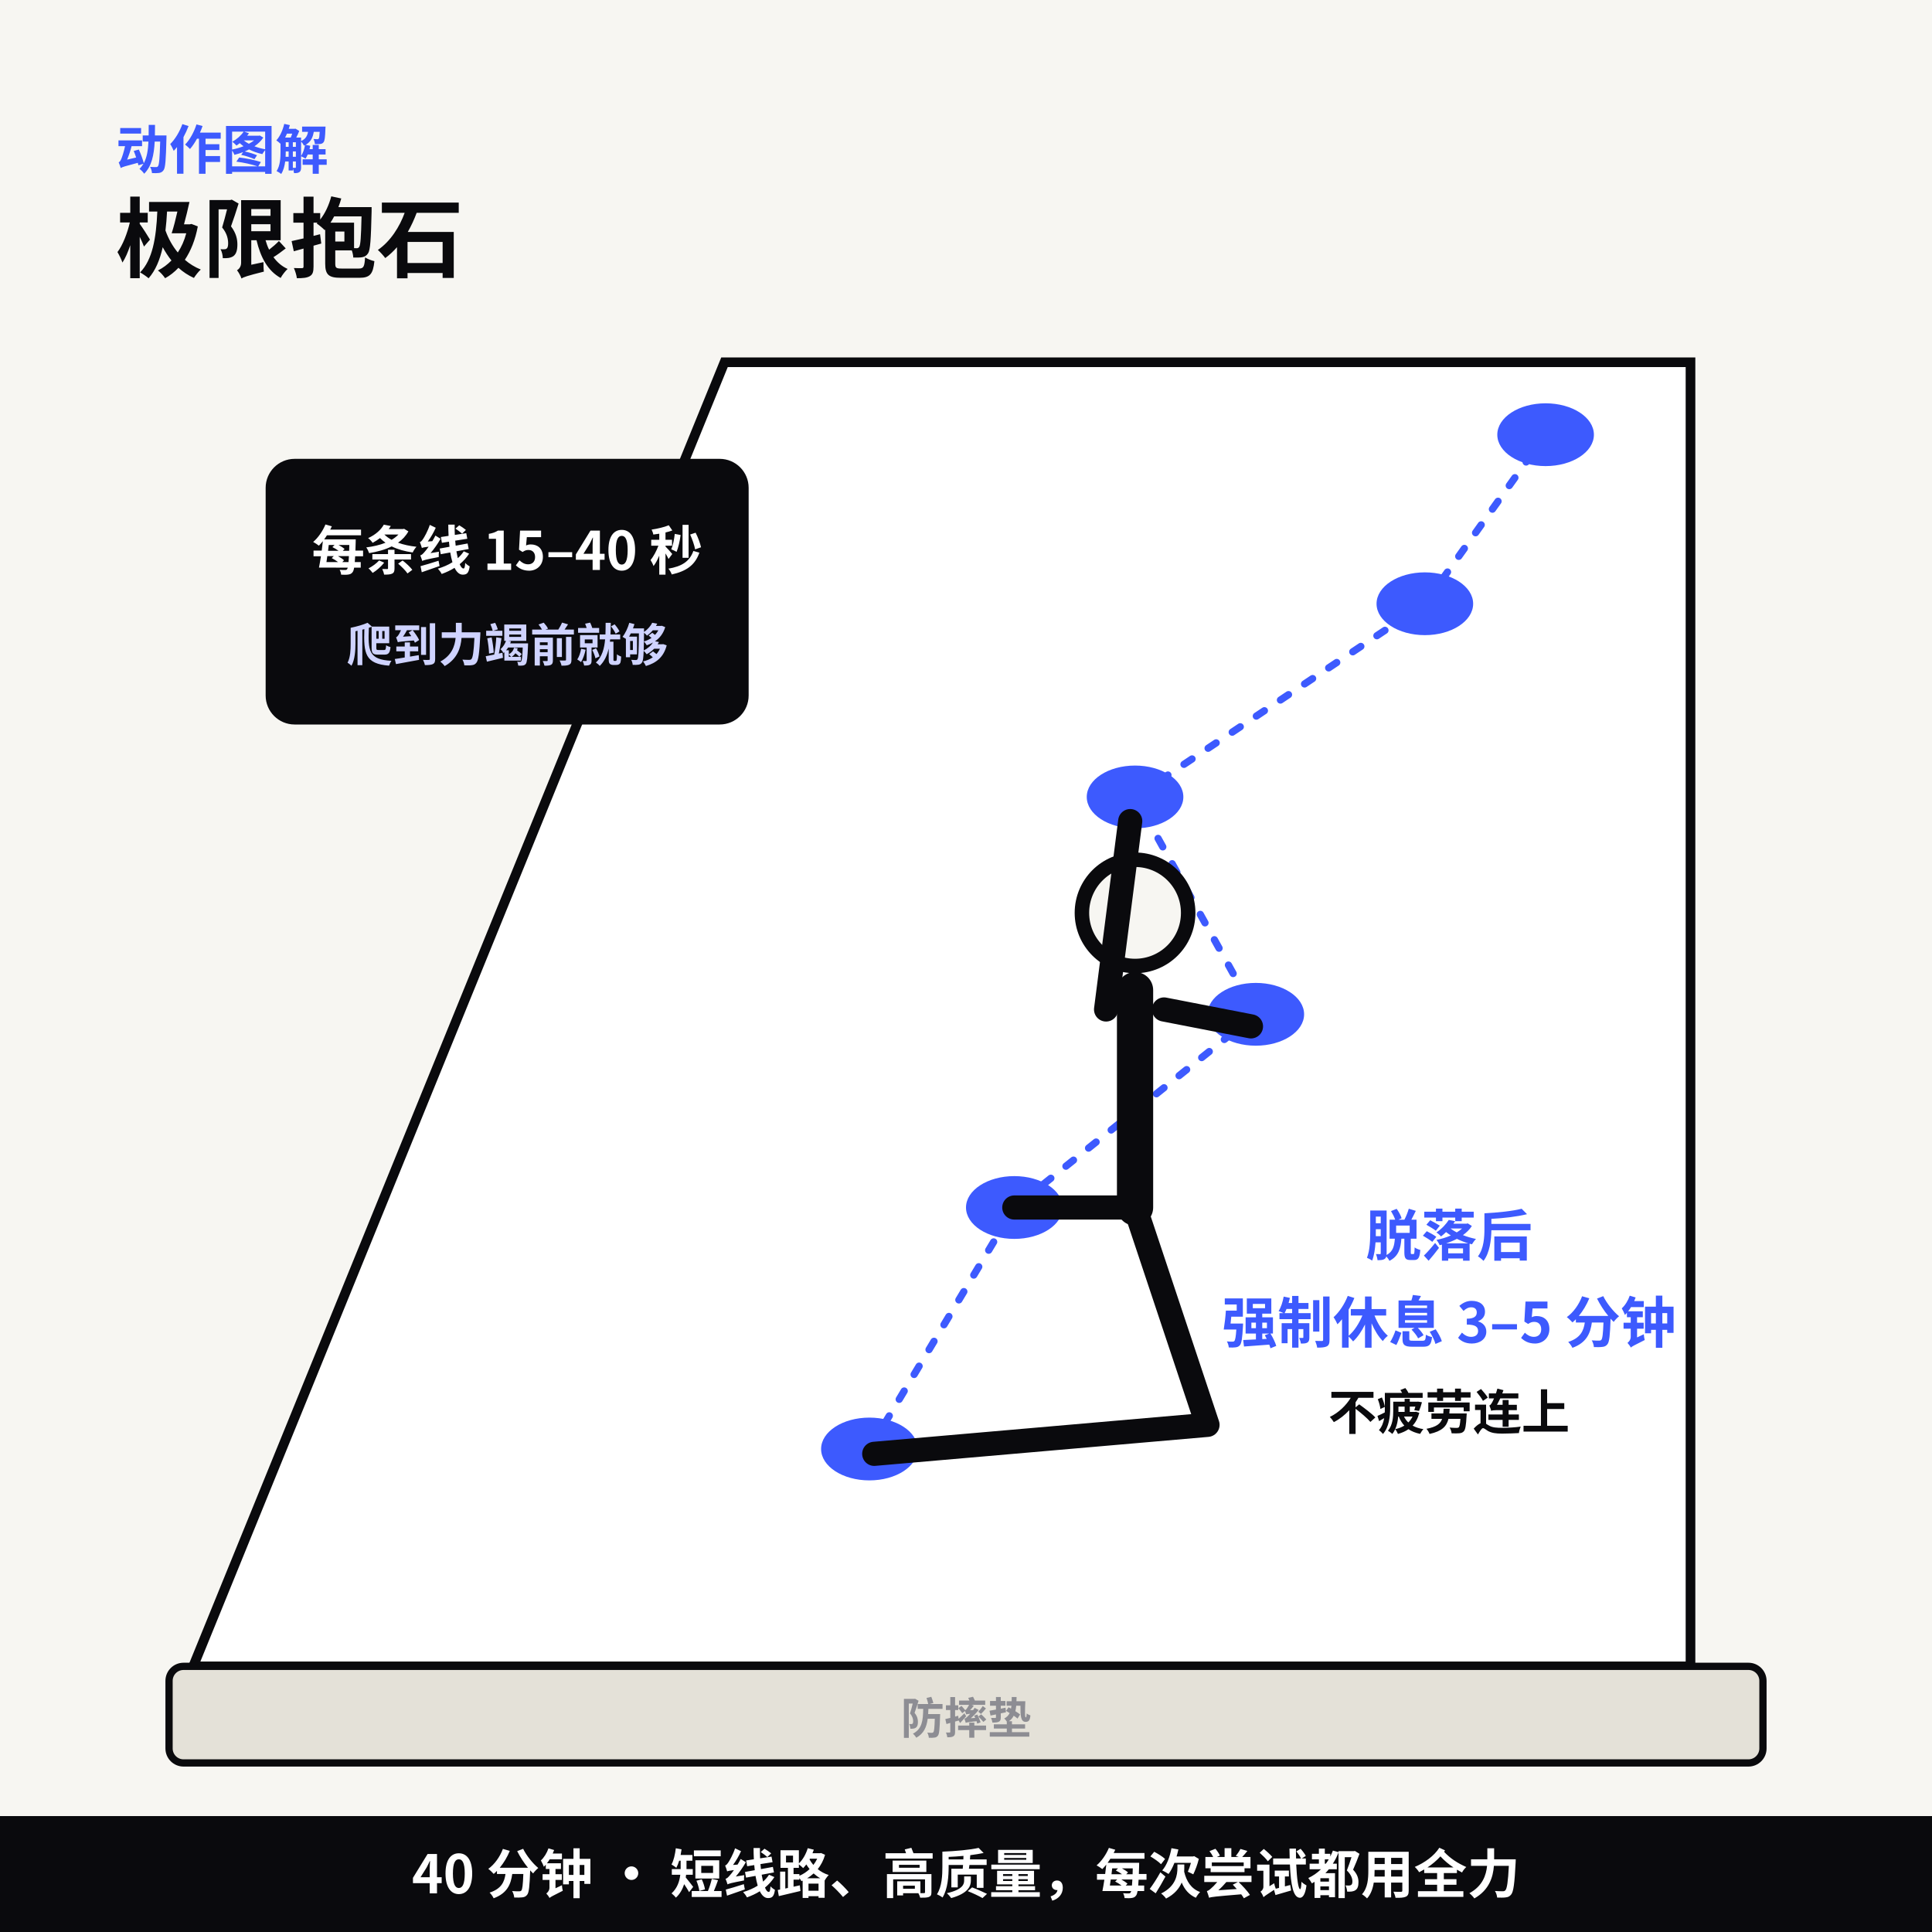
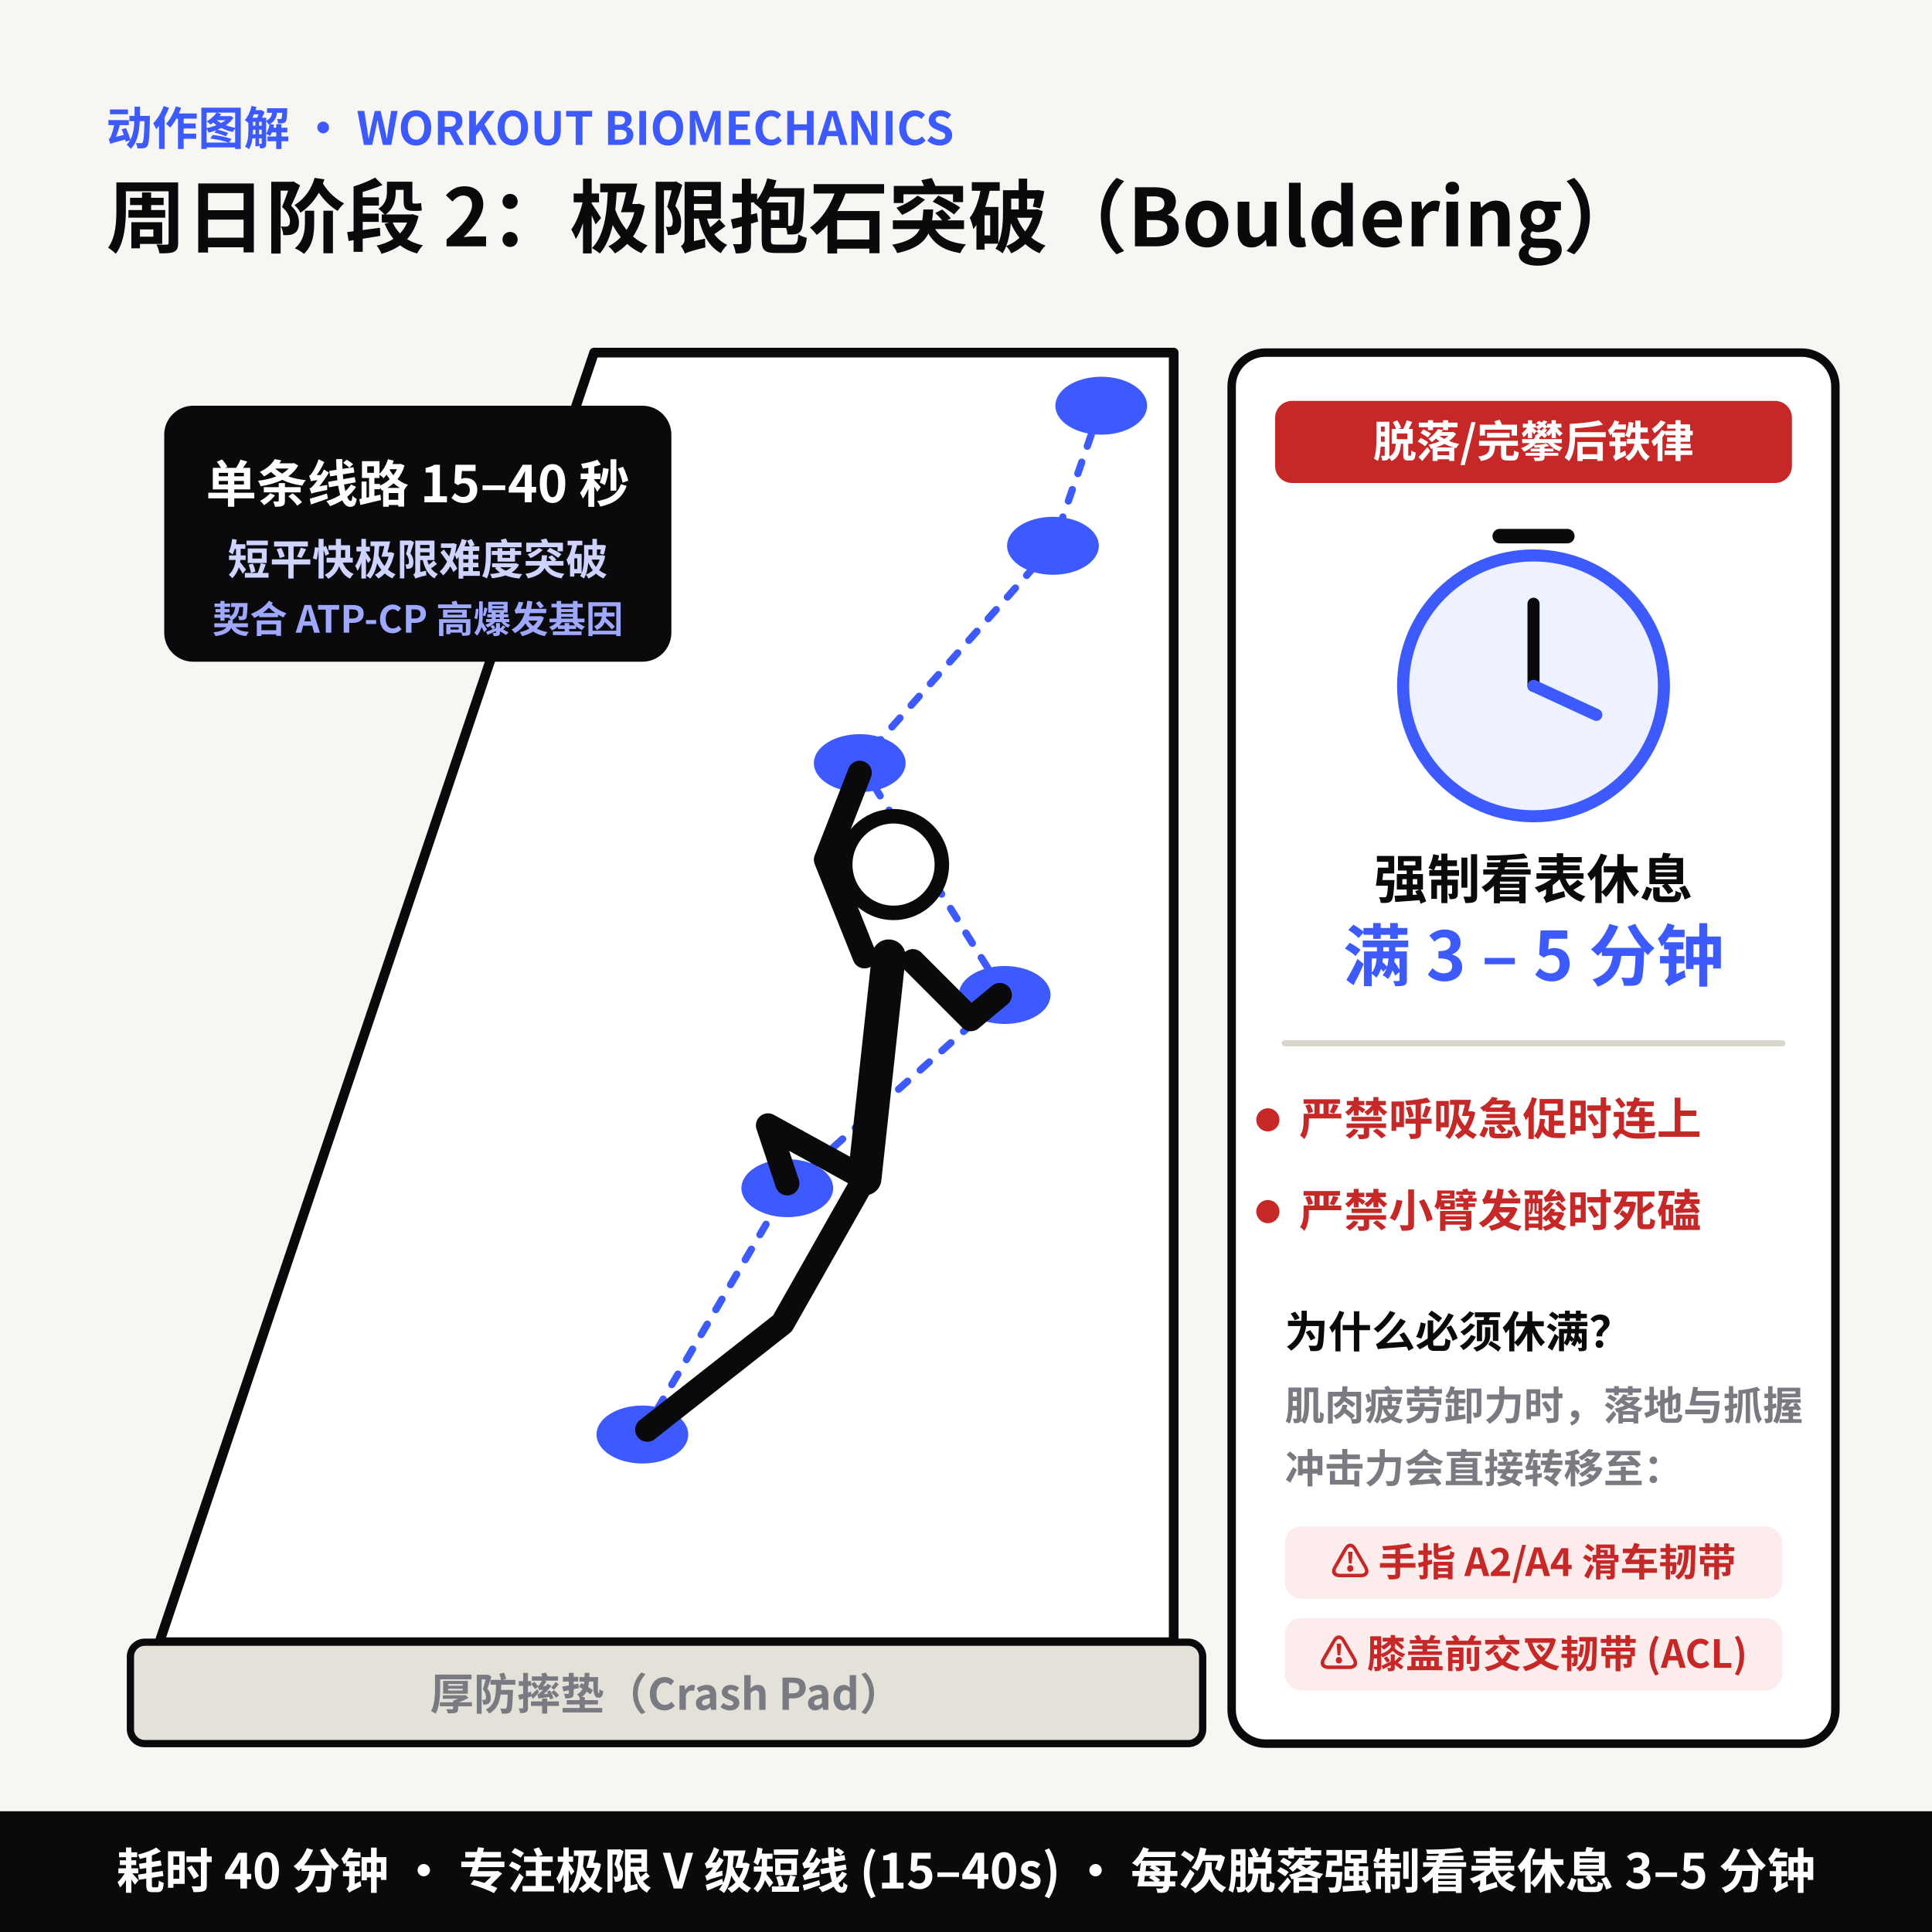
<svg xmlns="http://www.w3.org/2000/svg" viewBox="0 0 800 800" width="800" height="800">
  <rect width="800" height="800" fill="#f7f6f2" />
-   <text x="48" y="70" font-family="Noto Sans CJK SC, Noto Sans SC, PingFang SC, sans-serif" font-size="22" font-weight="800" fill="#3d5afe" text-anchor="start">动作图解</text>
-   <text x="48" y="112" font-family="Noto Sans CJK SC, Noto Sans SC, PingFang SC, sans-serif" font-size="36" font-weight="900" fill="#0a0a0d" text-anchor="start">极限抱石</text>
-   <polygon points="80,690 300,150 700,150 700,690" fill="#fff" stroke="#0a0a0d" stroke-width="4" />
-   <rect x="70" y="690" width="660" height="40" rx="6" fill="#e4e1d8" stroke="#0a0a0d" stroke-width="3" />
-   <text x="400" y="718" font-family="Noto Sans CJK SC, Noto Sans SC, PingFang SC, sans-serif" font-size="18" font-weight="700" fill="#8d8d93" text-anchor="middle">防摔垫</text>
-   <ellipse cx="360" cy="600" rx="20" ry="13" fill="#3d5afe" />
-   <ellipse cx="420" cy="500" rx="20" ry="13" fill="#3d5afe" />
-   <ellipse cx="520" cy="420" rx="20" ry="13" fill="#3d5afe" />
-   <ellipse cx="470" cy="330" rx="20" ry="13" fill="#3d5afe" />
-   <ellipse cx="590" cy="250" rx="20" ry="13" fill="#3d5afe" />
-   <ellipse cx="640" cy="180" rx="20" ry="13" fill="#3d5afe" />
-   <polyline points="360.0,600.0 420.0,500.0 520.0,420.0 470.0,330.0 590.0,250.0 640.0,180.0" fill="none" stroke="#3d5afe" stroke-width="3" stroke-linecap="round" stroke-linejoin="round" stroke-dasharray="4 8" />
-   <polyline points="470.0,410.0 470.0,500.0" fill="none" stroke="#0a0a0d" stroke-width="15" stroke-linecap="round" stroke-linejoin="round" />
-   <circle cx="470" cy="378" r="22" fill="#f7f6f2" stroke="#0a0a0d" stroke-width="6" />
-   <polyline points="458.0,418.0 468.0,340.0" fill="none" stroke="#0a0a0d" stroke-width="10" stroke-linecap="round" stroke-linejoin="round" />
-   <polyline points="482.0,418.0 518.0,425.0" fill="none" stroke="#0a0a0d" stroke-width="10" stroke-linecap="round" stroke-linejoin="round" />
-   <polyline points="470.0,500.0 420.0,500.0" fill="none" stroke="#0a0a0d" stroke-width="10" stroke-linecap="round" stroke-linejoin="round" />
-   <polyline points="470.0,500.0 500.0,590.0 362.0,602.0" fill="none" stroke="#0a0a0d" stroke-width="10" stroke-linecap="round" stroke-linejoin="round" />
-   <rect x="110" y="190" width="200" height="110" rx="12" fill="#0a0a0d" stroke="#0a0a0d" stroke-width="0" />
-   <text x="210" y="236" font-family="Noto Sans CJK SC, Noto Sans SC, PingFang SC, sans-serif" font-size="22" font-weight="800" fill="#fff" text-anchor="middle">每条线 15–40 秒</text>
-   <text x="210" y="274" font-family="Noto Sans CJK SC, Noto Sans SC, PingFang SC, sans-serif" font-size="19" font-weight="600" fill="#cfd3ff" text-anchor="middle">爬到力竭前就够</text>
-   <text x="600" y="520" font-family="Noto Sans CJK SC, Noto Sans SC, PingFang SC, sans-serif" font-size="23" font-weight="700" fill="#3d5afe" text-anchor="middle">脱落后</text>
-   <text x="600" y="556" font-family="Noto Sans CJK SC, Noto Sans SC, PingFang SC, sans-serif" font-size="23" font-weight="700" fill="#3d5afe" text-anchor="middle">强制休息 3–5 分钟</text>
-   <text x="600" y="592" font-family="Noto Sans CJK SC, Noto Sans SC, PingFang SC, sans-serif" font-size="20" font-weight="700" fill="#0a0a0d" text-anchor="middle">不疲劳连上</text>
-   <rect x="0" y="752" width="800" height="48" fill="#0a0a0d" />
-   <text x="400" y="784" font-family="Noto Sans CJK SC, Noto Sans SC, PingFang SC, sans-serif" font-size="22" font-weight="700" fill="#fff" text-anchor="middle">40 分钟 · 短线路、高质量，每次尝试都用全力</text>
+   <text x="44.0" y="60.0" font-family="Noto Sans CJK SC, Noto Sans SC, PingFang SC, sans-serif" font-size="19" font-weight="800" fill="#3d5afe" text-anchor="start">动作图解 · WORKOUT BIOMECHANICS</text>
+   <text x="44.0" y="102.0" font-family="Noto Sans CJK SC, Noto Sans SC, PingFang SC, sans-serif" font-size="33" font-weight="900" fill="#0a0a0d" text-anchor="start">周日阶段 2：极限抱石突破（Bouldering）</text>
+   <polygon points="66.0,680.0 246.0,146.0 486.0,146.0 486.0,680.0" fill="#fff" stroke="#0a0a0d" stroke-width="4" stroke-linejoin="round" />
+   <rect x="54.0" y="680.0" width="444.0" height="42.0" rx="6" fill="#e4e1d8" stroke="#0a0a0d" stroke-width="3" />
+   <text x="276.0" y="708.0" font-family="Noto Sans CJK SC, Noto Sans SC, PingFang SC, sans-serif" font-size="18" font-weight="700" fill="#7a7a82" text-anchor="middle">厚防摔垫（Crash Pad）</text>
+   <polyline points="266.0,594.0 326.0,492.0 416.0,412.0 356.0,316.0 436.0,226.0 456.0,168.0" fill="none" stroke="#3d5afe" stroke-width="3" stroke-linecap="round" stroke-linejoin="round" stroke-dasharray="5 7" />
+   <ellipse cx="266" cy="594" rx="19" ry="12" fill="#3d5afe" />
+   <ellipse cx="326" cy="492" rx="19" ry="12" fill="#3d5afe" />
+   <ellipse cx="416" cy="412" rx="19" ry="12" fill="#3d5afe" />
+   <ellipse cx="356" cy="316" rx="19" ry="12" fill="#3d5afe" />
+   <ellipse cx="436" cy="226" rx="19" ry="12" fill="#3d5afe" />
+   <ellipse cx="456" cy="168" rx="19" ry="12" fill="#3d5afe" />
+   <polyline points="358.0,396.0 342.0,356.0 356.0,320.0" fill="none" stroke="#0a0a0d" stroke-width="10" stroke-linecap="round" stroke-linejoin="round" />
+   <polyline points="378.0,398.0 402.0,422.0 414.0,412.0" fill="none" stroke="#0a0a0d" stroke-width="10" stroke-linecap="round" stroke-linejoin="round" />
+   <polyline points="368.0,396.0 358.0,488.0" fill="none" stroke="#0a0a0d" stroke-width="14" stroke-linecap="round" stroke-linejoin="round" />
+   <circle cx="370.0" cy="358.0" r="20.0" fill="#fff" stroke="#0a0a0d" stroke-width="6" />
+   <polyline points="358.0,488.0 318.0,466.0 326.0,490.0" fill="none" stroke="#0a0a0d" stroke-width="10" stroke-linecap="round" stroke-linejoin="round" />
+   <polyline points="358.0,488.0 324.0,548.0 268.0,592.0" fill="none" stroke="#0a0a0d" stroke-width="10" stroke-linecap="round" stroke-linejoin="round" />
+   <rect x="68.0" y="168.0" width="210.0" height="106.0" rx="12" fill="#0a0a0d" stroke="#0a0a0d" stroke-width="0" />
+   <text x="173.0" y="208.0" font-family="Noto Sans CJK SC, Noto Sans SC, PingFang SC, sans-serif" font-size="21" font-weight="800" fill="#fff" text-anchor="middle">单条线路 15–40 秒</text>
+   <text x="173.0" y="238.0" font-family="Noto Sans CJK SC, Noto Sans SC, PingFang SC, sans-serif" font-size="17.5" font-weight="700" fill="#cfd3ff" text-anchor="middle">短平快极限难度突破</text>
+   <text x="173.0" y="262.0" font-family="Noto Sans CJK SC, Noto Sans SC, PingFang SC, sans-serif" font-size="15.5" font-weight="600" fill="#9ea8ff" text-anchor="middle">契合 ATP-CP 高爆发基因</text>
+   <rect x="510.0" y="146.0" width="250.0" height="576.0" rx="14" fill="#fff" stroke="#0a0a0d" stroke-width="3.5" />
+   <rect x="528.0" y="166.0" width="214.0" height="34.0" rx="7" fill="#c62828" stroke="#c62828" stroke-width="0" />
+   <text x="635.0" y="189.3" font-family="Noto Sans CJK SC, Noto Sans SC, PingFang SC, sans-serif" font-size="18" font-weight="800" fill="#fff" text-anchor="middle">脱落/完攀后铁律</text>
+   <circle cx="635.0" cy="284.0" r="54.0" fill="#eef1ff" stroke="#3d5afe" stroke-width="5" />
+   <polyline points="621.0,222.0 649.0,222.0" fill="none" stroke="#0a0a0d" stroke-width="6" stroke-linecap="round" stroke-linejoin="round" />
+   <polyline points="635.0,284.0 635.0,250.0" fill="none" stroke="#0a0a0d" stroke-width="5" stroke-linecap="round" stroke-linejoin="round" />
+   <polyline points="635.0,284.0 661.0,296.0" fill="none" stroke="#3d5afe" stroke-width="5" stroke-linecap="round" stroke-linejoin="round" />
+   <text x="635.0" y="372.0" font-family="Noto Sans CJK SC, Noto Sans SC, PingFang SC, sans-serif" font-size="22" font-weight="900" fill="#0a0a0d" text-anchor="middle">强制看表休息</text>
+   <text x="635.0" y="406.0" font-family="Noto Sans CJK SC, Noto Sans SC, PingFang SC, sans-serif" font-size="28" font-weight="900" fill="#3d5afe" text-anchor="middle">满 3 – 5 分钟</text>
+   <polyline points="532.0,432.0 738.0,432.0" fill="none" stroke="#d9d6cd" stroke-width="2.5" stroke-linecap="round" stroke-linejoin="round" />
+   <circle cx="525.0" cy="463.7" r="4.8" fill="#c62828" />
+   <text x="538.0" y="470.0" font-family="Noto Sans CJK SC, Noto Sans SC, PingFang SC, sans-serif" font-size="18.5" font-weight="700" fill="#c62828" text-anchor="start">严禁呼吸急促时连上</text>
+   <circle cx="525.0" cy="501.7" r="4.8" fill="#c62828" />
+   <text x="538.0" y="508.0" font-family="Noto Sans CJK SC, Noto Sans SC, PingFang SC, sans-serif" font-size="18.5" font-weight="700" fill="#c62828" text-anchor="start">严禁小臂发酸时死磕</text>
+   <text x="532.0" y="558.0" font-family="Noto Sans CJK SC, Noto Sans SC, PingFang SC, sans-serif" font-size="18" font-weight="800" fill="#0a0a0d" text-anchor="start">为什么必须休满？</text>
+   <text x="532.0" y="588.0" font-family="Noto Sans CJK SC, Noto Sans SC, PingFang SC, sans-serif" font-size="16.5" font-weight="600" fill="#7a7a82" text-anchor="start">肌肉疲劳卸力时，落地与抓握</text>
+   <text x="532.0" y="614.0" font-family="Noto Sans CJK SC, Noto Sans SC, PingFang SC, sans-serif" font-size="16.5" font-weight="600" fill="#7a7a82" text-anchor="start">冲击力会直接转移至：</text>
+   <rect x="532.0" y="632.0" width="206.0" height="30.0" rx="7" fill="#fdecec" stroke="#fdecec" stroke-width="0" />
+   <text x="635.0" y="652.6" font-family="Noto Sans CJK SC, Noto Sans SC, PingFang SC, sans-serif" font-size="16" font-weight="800" fill="#c62828" text-anchor="middle">⚠ 手指 A2/A4 滑车韧带</text>
+   <rect x="532.0" y="670.0" width="206.0" height="30.0" rx="7" fill="#fdecec" stroke="#fdecec" stroke-width="0" />
+   <text x="635.0" y="690.6" font-family="Noto Sans CJK SC, Noto Sans SC, PingFang SC, sans-serif" font-size="16" font-weight="800" fill="#c62828" text-anchor="middle">⚠ 膝盖前交叉韧带 (ACL)</text>
+   <rect x="0" y="750" width="800" height="50" fill="#0a0a0d" />
+   <text x="400.0" y="782.0" font-family="Noto Sans CJK SC, Noto Sans SC, PingFang SC, sans-serif" font-size="20" font-weight="700" fill="#fff" text-anchor="middle">耗时 40 分钟 · 专注极限 V 级短线 (15–40s) · 每次脱落强制看表休息 3–5 分钟</text>
</svg>
